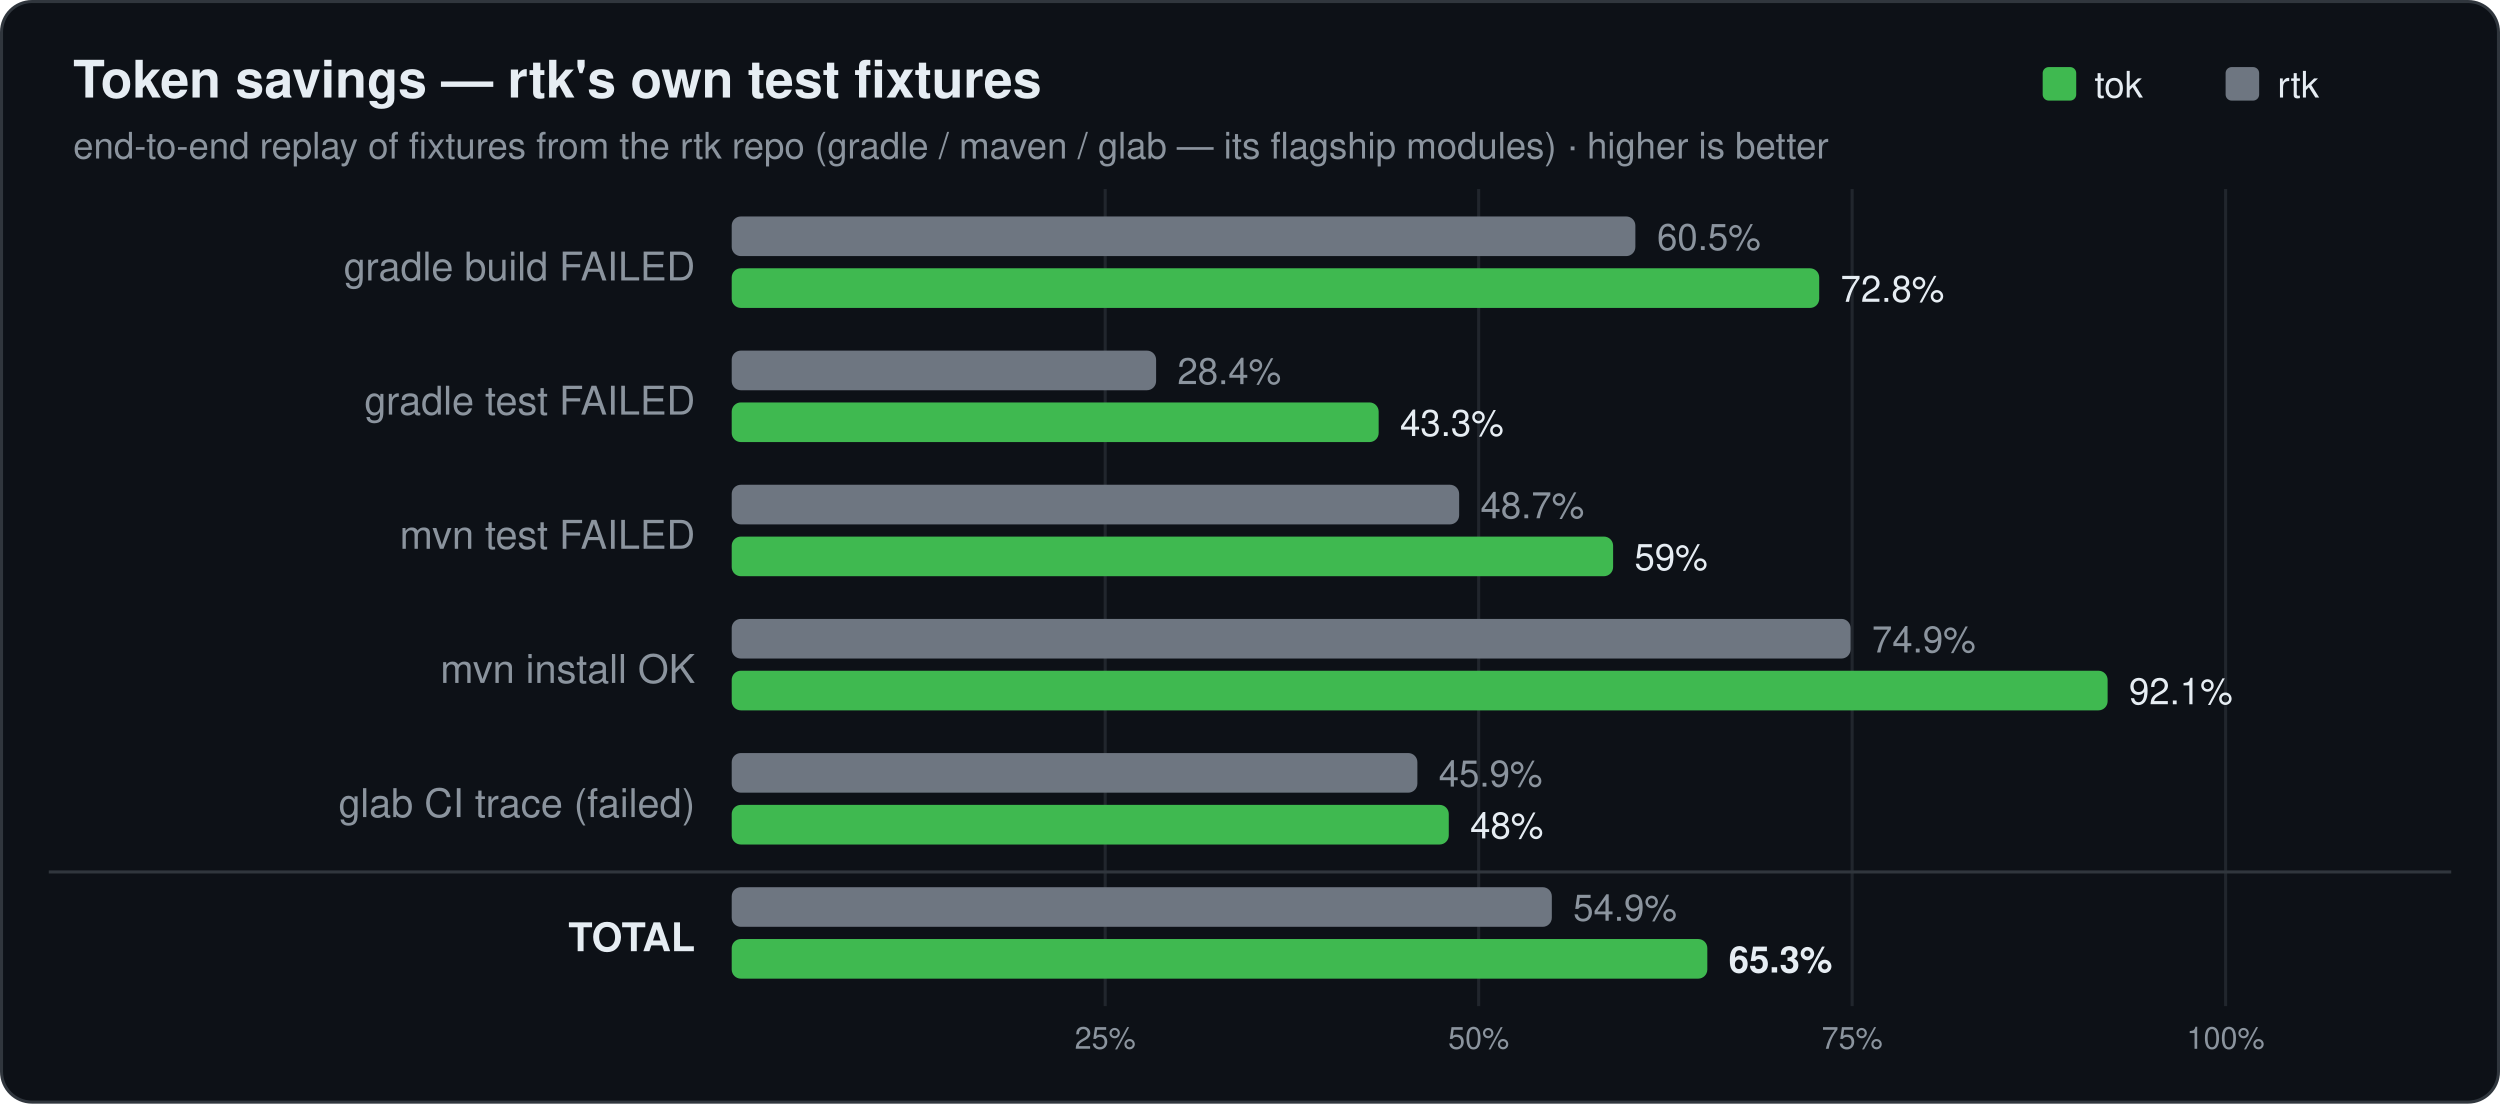
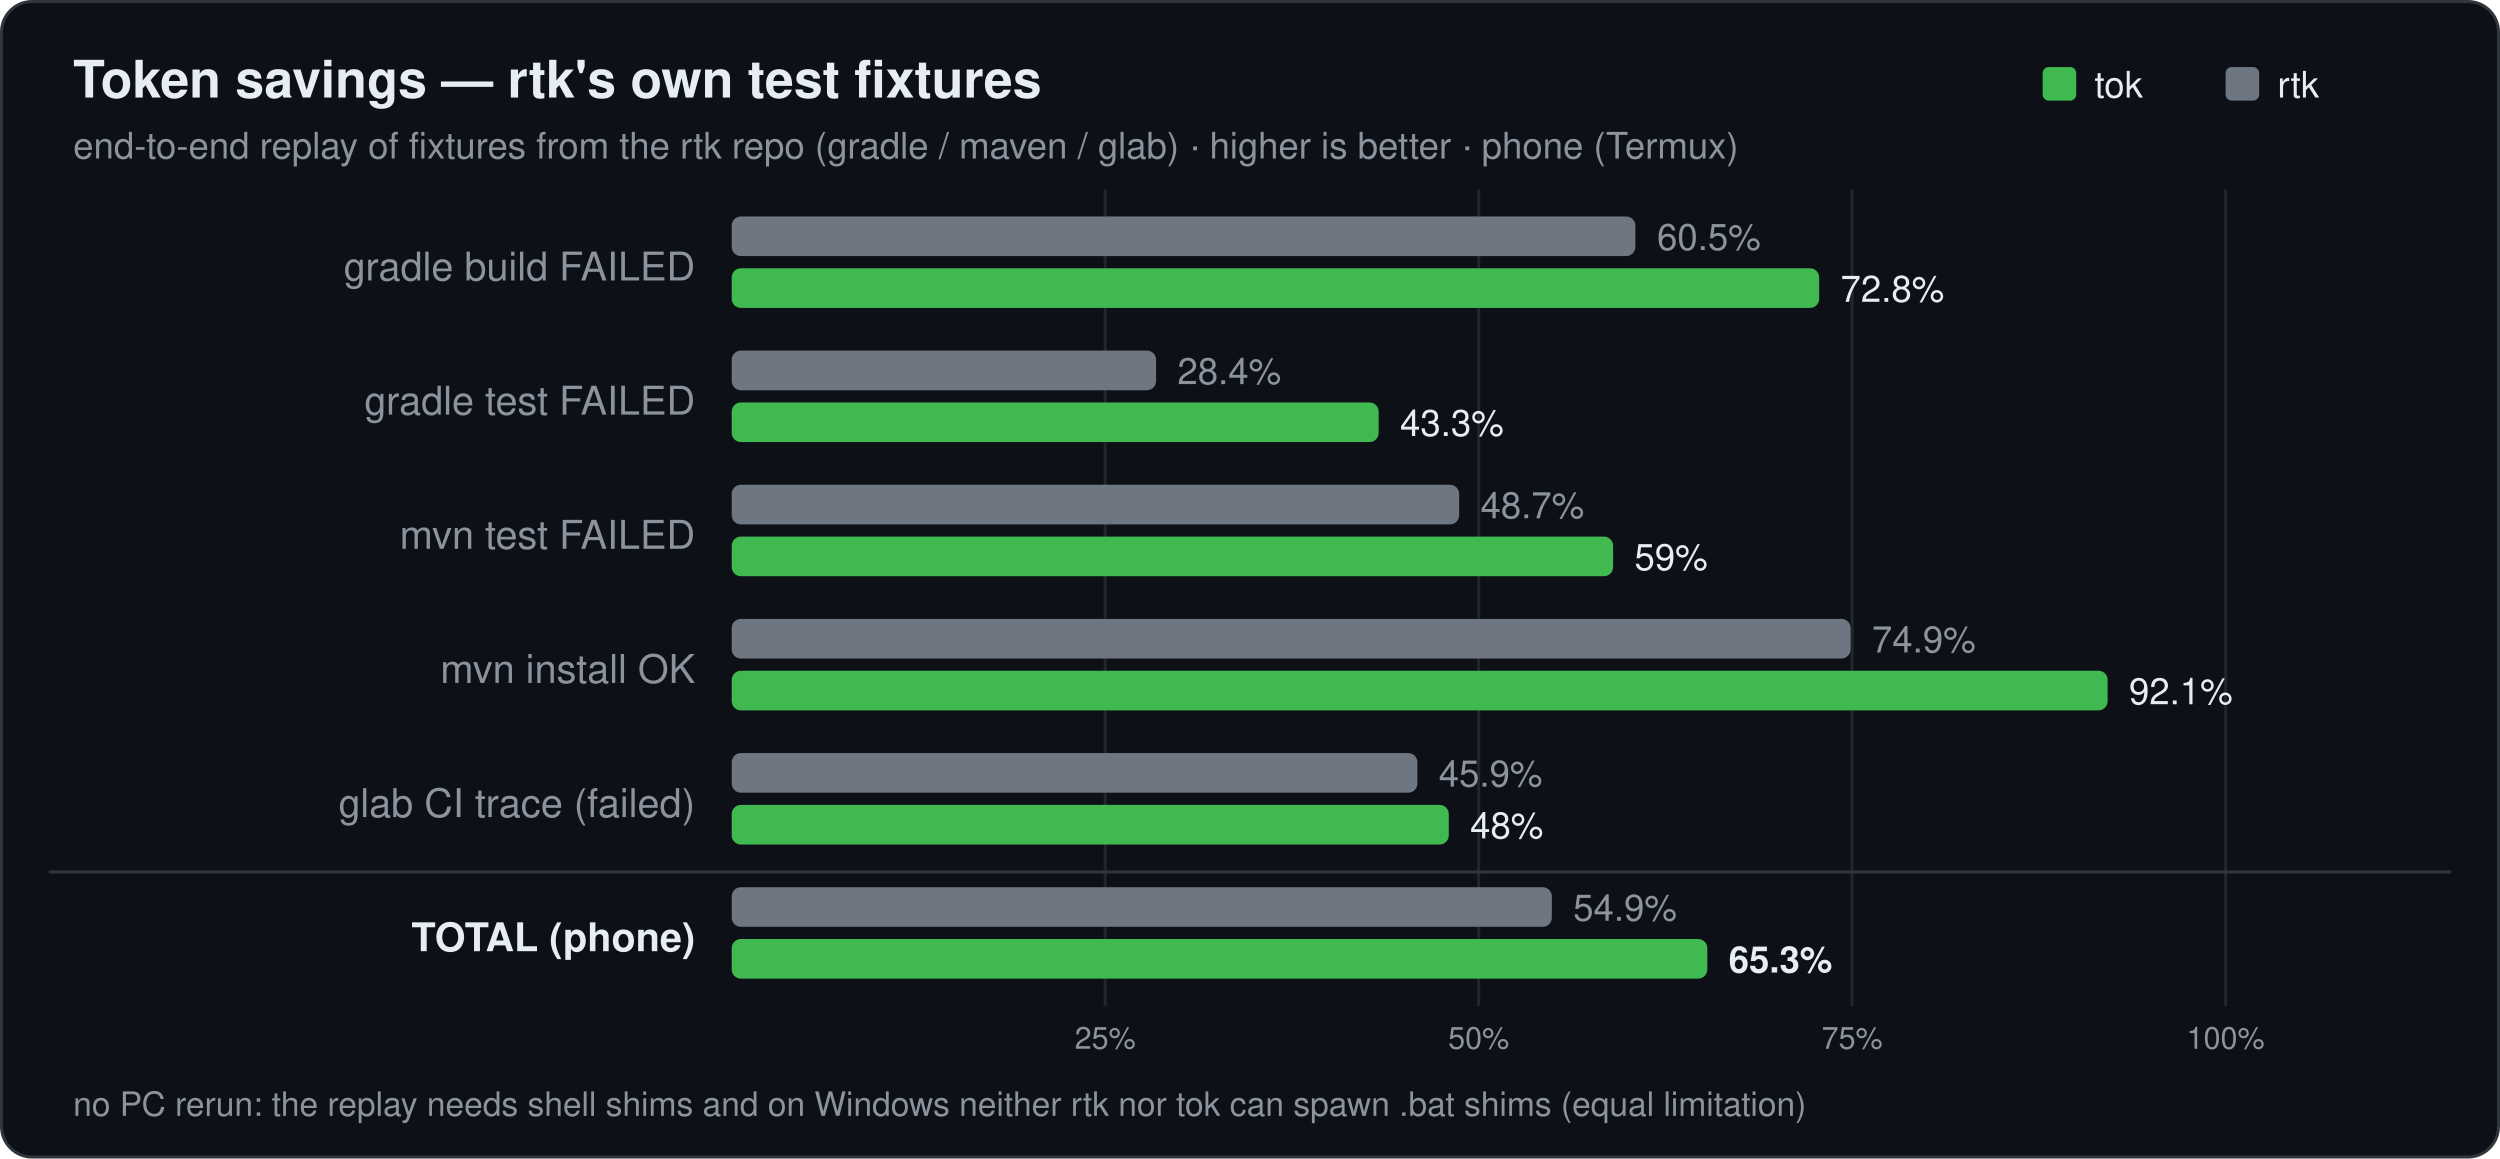
- <svg xmlns="http://www.w3.org/2000/svg" width="820" height="362" viewBox="0 0 820 362" role="img" aria-label="Token savings — rtk's own test fixtures">
-   <rect x="0.5" y="0.5" width="819" height="361" rx="10" fill="#0d1117" stroke="#30363d" />
+ <svg xmlns="http://www.w3.org/2000/svg" width="820" height="380" viewBox="0 0 820 380" role="img" aria-label="Token savings — rtk's own test fixtures">
+   <rect x="0.5" y="0.5" width="819" height="379" rx="10" fill="#0d1117" stroke="#30363d" />
  <text x="24.0" y="32.0" font-family="'Segoe UI', Helvetica, Arial, sans-serif" font-size="17" fill="#e6edf3" font-weight="600">Token savings — rtk's own test fixtures</text>
-   <text x="24.0" y="52.0" font-family="'Segoe UI', Helvetica, Arial, sans-serif" font-size="12" fill="#8b949e">end-to-end replay of fixtures from the rtk repo (gradle / maven / glab — its flagship modules) · higher is better</text>
+   <text x="24.0" y="52.0" font-family="'Segoe UI', Helvetica, Arial, sans-serif" font-size="12" fill="#8b949e">end-to-end replay of fixtures from the rtk repo (gradle / maven / glab) · higher is better · phone (Termux)</text>
  <rect x="670" y="22" width="11" height="11" rx="2" fill="#3fb950" />
  <text x="687.0" y="32.0" font-family="'Segoe UI', Helvetica, Arial, sans-serif" font-size="12" fill="#e6edf3">tok</text>
  <rect x="730" y="22" width="11" height="11" rx="2" fill="#6e7681" />
  <text x="747.0" y="32.0" font-family="'Segoe UI', Helvetica, Arial, sans-serif" font-size="12" fill="#e6edf3">rtk</text>
  <line x1="362.5" y1="62" x2="362.5" y2="330" stroke="#21262d" stroke-width="1" />
  <text x="362.5" y="344.0" font-family="'Segoe UI', Helvetica, Arial, sans-serif" font-size="10" fill="#8b949e" text-anchor="middle">25%</text>
  <line x1="485.0" y1="62" x2="485.0" y2="330" stroke="#21262d" stroke-width="1" />
  <text x="485.0" y="344.0" font-family="'Segoe UI', Helvetica, Arial, sans-serif" font-size="10" fill="#8b949e" text-anchor="middle">50%</text>
  <line x1="607.5" y1="62" x2="607.5" y2="330" stroke="#21262d" stroke-width="1" />
  <text x="607.5" y="344.0" font-family="'Segoe UI', Helvetica, Arial, sans-serif" font-size="10" fill="#8b949e" text-anchor="middle">75%</text>
  <line x1="730.0" y1="62" x2="730.0" y2="330" stroke="#21262d" stroke-width="1" />
  <text x="730.0" y="344.0" font-family="'Segoe UI', Helvetica, Arial, sans-serif" font-size="10" fill="#8b949e" text-anchor="middle">100%</text>
  <text x="228.0" y="92.0" font-family="'Segoe UI', Helvetica, Arial, sans-serif" font-size="13" fill="#8b949e" text-anchor="end">gradle build FAILED</text>
  <rect x="240" y="71" width="296.4" height="13" rx="3" fill="#6e7681" />
  <text x="543.5" y="82.0" font-family="'Segoe UI', Helvetica, Arial, sans-serif" font-size="12" fill="#8b949e">60.5%</text>
  <rect x="240" y="88" width="356.7" height="13" rx="3" fill="#3fb950" />
  <text x="603.7" y="99.0" font-family="'Segoe UI', Helvetica, Arial, sans-serif" font-size="12" fill="#e6edf3">72.8%</text>
  <text x="228.0" y="136.0" font-family="'Segoe UI', Helvetica, Arial, sans-serif" font-size="13" fill="#8b949e" text-anchor="end">gradle test FAILED</text>
  <rect x="240" y="115" width="139.2" height="13" rx="3" fill="#6e7681" />
  <text x="386.2" y="126.0" font-family="'Segoe UI', Helvetica, Arial, sans-serif" font-size="12" fill="#8b949e">28.4%</text>
  <rect x="240" y="132" width="212.2" height="13" rx="3" fill="#3fb950" />
  <text x="459.2" y="143.0" font-family="'Segoe UI', Helvetica, Arial, sans-serif" font-size="12" fill="#e6edf3">43.3%</text>
  <text x="228.0" y="180.0" font-family="'Segoe UI', Helvetica, Arial, sans-serif" font-size="13" fill="#8b949e" text-anchor="end">mvn test FAILED</text>
  <rect x="240" y="159" width="238.6" height="13" rx="3" fill="#6e7681" />
  <text x="485.6" y="170.0" font-family="'Segoe UI', Helvetica, Arial, sans-serif" font-size="12" fill="#8b949e">48.7%</text>
  <rect x="240" y="176" width="289.1" height="13" rx="3" fill="#3fb950" />
  <text x="536.1" y="187.0" font-family="'Segoe UI', Helvetica, Arial, sans-serif" font-size="12" fill="#e6edf3">59%</text>
  <text x="228.0" y="224.0" font-family="'Segoe UI', Helvetica, Arial, sans-serif" font-size="13" fill="#8b949e" text-anchor="end">mvn install OK</text>
  <rect x="240" y="203" width="367.0" height="13" rx="3" fill="#6e7681" />
  <text x="614.0" y="214.0" font-family="'Segoe UI', Helvetica, Arial, sans-serif" font-size="12" fill="#8b949e">74.9%</text>
  <rect x="240" y="220" width="451.3" height="13" rx="3" fill="#3fb950" />
  <text x="698.3" y="231.0" font-family="'Segoe UI', Helvetica, Arial, sans-serif" font-size="12" fill="#e6edf3">92.1%</text>
  <text x="228.0" y="268.0" font-family="'Segoe UI', Helvetica, Arial, sans-serif" font-size="13" fill="#8b949e" text-anchor="end">glab CI trace (failed)</text>
  <rect x="240" y="247" width="224.9" height="13" rx="3" fill="#6e7681" />
  <text x="471.9" y="258.0" font-family="'Segoe UI', Helvetica, Arial, sans-serif" font-size="12" fill="#8b949e">45.9%</text>
  <rect x="240" y="264" width="235.2" height="13" rx="3" fill="#3fb950" />
  <text x="482.2" y="275.0" font-family="'Segoe UI', Helvetica, Arial, sans-serif" font-size="12" fill="#e6edf3">48%</text>
  <line x1="16" y1="286" x2="804" y2="286" stroke="#30363d" stroke-width="1" />
-   <text x="228.0" y="312.0" font-family="'Segoe UI', Helvetica, Arial, sans-serif" font-size="13" fill="#e6edf3" text-anchor="end" font-weight="600">TOTAL</text>
+   <text x="228.0" y="312.0" font-family="'Segoe UI', Helvetica, Arial, sans-serif" font-size="13" fill="#e6edf3" text-anchor="end" font-weight="600">TOTAL (phone)</text>
  <rect x="240" y="291" width="269.0" height="13" rx="3" fill="#6e7681" />
  <text x="516.0" y="302.0" font-family="'Segoe UI', Helvetica, Arial, sans-serif" font-size="12" fill="#8b949e">54.9%</text>
  <rect x="240" y="308" width="320.0" height="13" rx="3" fill="#3fb950" />
  <text x="567.0" y="319.0" font-family="'Segoe UI', Helvetica, Arial, sans-serif" font-size="12" fill="#e6edf3" font-weight="600">65.3%</text>
+   <text x="24.0" y="366.0" font-family="'Segoe UI', Helvetica, Arial, sans-serif" font-size="11" fill="#8b949e">no PC rerun: the replay needs shell shims and on Windows neither rtk nor tok can spawn .bat shims (equal limitation)</text>
</svg>
